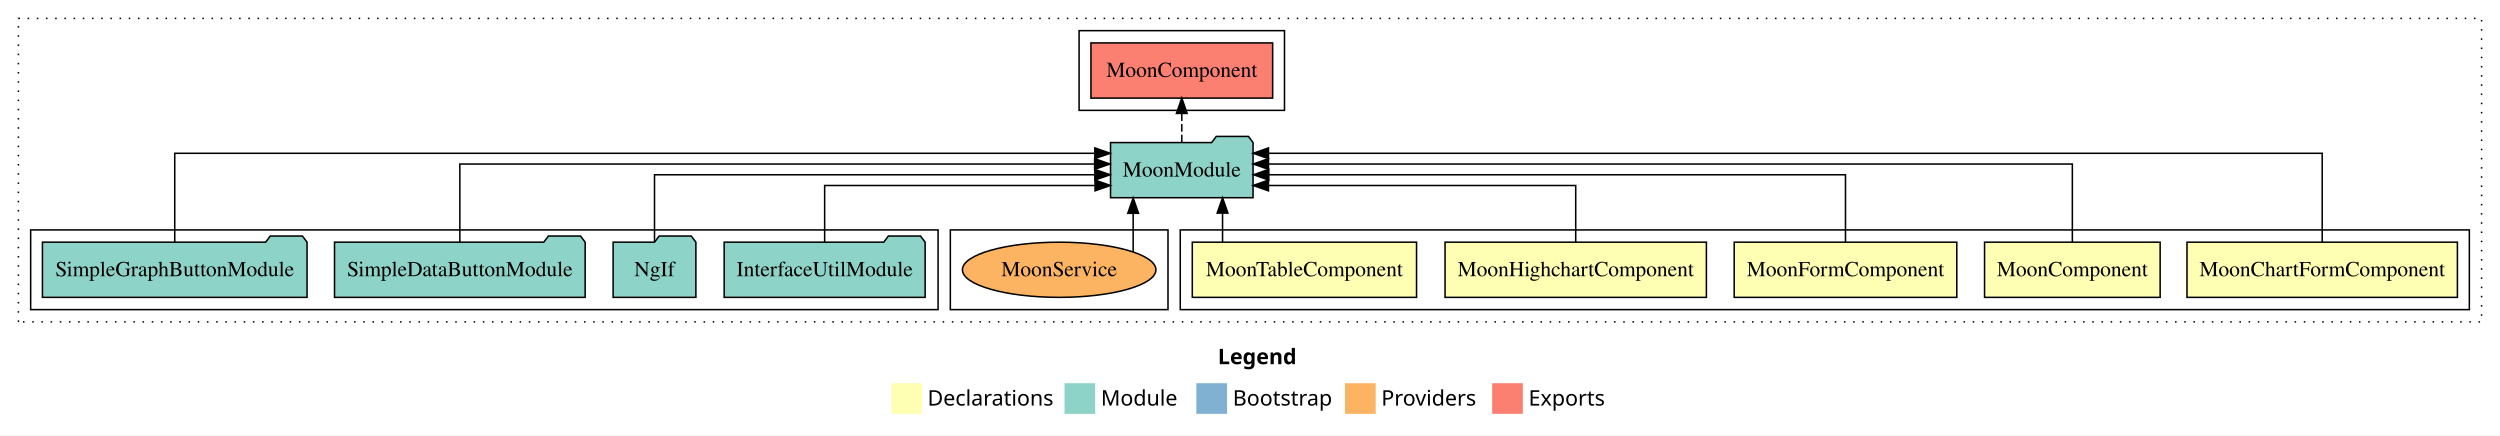
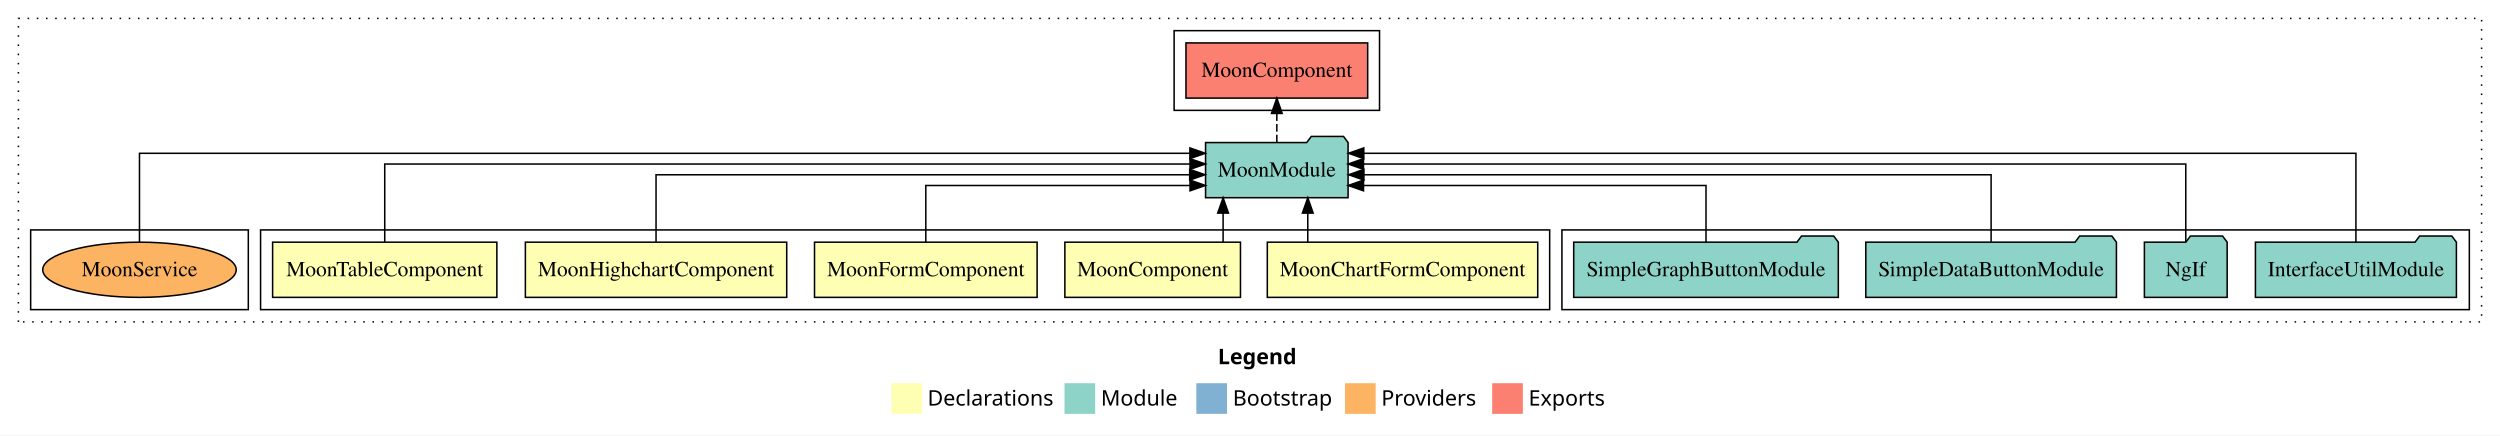
<svg xmlns="http://www.w3.org/2000/svg" width="1631pt" height="284pt" viewBox="0.00 0.00 1631.00 284.00">
  <g id="graph0" class="graph" transform="scale(1 1) rotate(0) translate(4 280)">
    <polygon fill="white" stroke="transparent" points="-4,4 -4,-280 1627,-280 1627,4 -4,4" />
    <text text-anchor="start" x="790.51" y="-42.4" font-family="Times-12" font-weight="bold" font-size="14.00">Legend</text>
    <polygon fill="#ffffb3" stroke="transparent" points="577.5,-10 577.5,-30 597.5,-30 597.5,-10 577.5,-10" />
    <text text-anchor="start" x="601.13" y="-15.4" font-family="Times-12" font-size="14.00">  Declarations</text>
    <polygon fill="#8dd3c7" stroke="transparent" points="690.5,-10 690.5,-30 710.5,-30 710.5,-10 690.5,-10" />
    <text text-anchor="start" x="714.23" y="-15.4" font-family="Times-12" font-size="14.00">  Module</text>
    <polygon fill="#80b1d3" stroke="transparent" points="776.5,-10 776.5,-30 796.5,-30 796.5,-10 776.5,-10" />
    <text text-anchor="start" x="800.28" y="-15.4" font-family="Times-12" font-size="14.00">  Bootstrap</text>
    <polygon fill="#fdb462" stroke="transparent" points="873.5,-10 873.5,-30 893.5,-30 893.5,-10 873.5,-10" />
    <text text-anchor="start" x="897.17" y="-15.4" font-family="Times-12" font-size="14.00">  Providers</text>
    <polygon fill="#fb8072" stroke="transparent" points="969.5,-10 969.5,-30 989.5,-30 989.5,-10 969.5,-10" />
    <text text-anchor="start" x="993.23" y="-15.4" font-family="Times-12" font-size="14.00">  Exports</text>
    <g id="clust1" class="cluster">
      <polygon fill="none" stroke="black" stroke-dasharray="1,5" points="8,-70 8,-268 1615,-268 1615,-70 8,-70" />
    </g>
+     <g id="clust8" class="cluster">
+       <polygon fill="none" stroke="black" points="1015,-78 1015,-130 1607,-130 1607,-78 1015,-78" />
+     </g>
    <g id="clust2" class="cluster">
-       <polygon fill="none" stroke="black" points="766,-78 766,-130 1607,-130 1607,-78 766,-78" />
+       <polygon fill="none" stroke="black" points="166,-78 166,-130 1007,-130 1007,-78 166,-78" />
    </g>
    <g id="clust9" class="cluster">
-       <polygon fill="none" stroke="black" points="700,-208 700,-260 834,-260 834,-208 700,-208" />
+       <polygon fill="none" stroke="black" points="762,-208 762,-260 896,-260 896,-208 762,-208" />
    </g>
    <g id="clust11" class="cluster">
-       <polygon fill="none" stroke="black" points="616,-78 616,-130 758,-130 758,-78 616,-78" />
-     </g>
-     <g id="clust8" class="cluster">
-       <polygon fill="none" stroke="black" points="16,-78 16,-130 608,-130 608,-78 16,-78" />
+       <polygon fill="none" stroke="black" points="16,-78 16,-130 158,-130 158,-78 16,-78" />
    </g>
    <g id="node1" class="node">
-       <polygon fill="#ffffb3" stroke="black" points="1599.21,-122 1422.79,-122 1422.79,-86 1599.21,-86 1599.21,-122" />
-       <text text-anchor="middle" x="1511" y="-99.8" font-family="Times,serif" font-size="14.00">MoonChartFormComponent</text>
+       <polygon fill="#ffffb3" stroke="black" points="999.21,-122 822.79,-122 822.79,-86 999.21,-86 999.21,-122" />
+       <text text-anchor="middle" x="911" y="-99.8" font-family="Times,serif" font-size="14.00">MoonChartFormComponent</text>
    </g>
    <g id="node6" class="node">
-       <polygon fill="#8dd3c7" stroke="black" points="813.49,-187 810.49,-191 789.49,-191 786.49,-187 720.51,-187 720.51,-151 813.49,-151 813.49,-187" />
-       <text text-anchor="middle" x="767" y="-164.8" font-family="Times,serif" font-size="14.00">MoonModule</text>
+       <polygon fill="#8dd3c7" stroke="black" points="875.49,-187 872.49,-191 851.49,-191 848.49,-187 782.51,-187 782.51,-151 875.49,-151 875.49,-187" />
+       <text text-anchor="middle" x="829" y="-164.8" font-family="Times,serif" font-size="14.00">MoonModule</text>
    </g>
    <g id="edge1" class="edge">
-       <path fill="none" stroke="black" d="M1511,-122.01C1511,-144.49 1511,-180 1511,-180 1511,-180 823.54,-180 823.54,-180" />
-       <polygon fill="black" stroke="black" points="823.54,-176.5 813.54,-180 823.54,-183.5 823.54,-176.5" />
+       <path fill="none" stroke="black" d="M849.2,-122.11C849.2,-122.11 849.2,-140.99 849.2,-140.99" />
+       <polygon fill="black" stroke="black" points="845.7,-140.99 849.2,-150.99 852.7,-140.99 845.7,-140.99" />
    </g>
    <g id="node2" class="node">
-       <polygon fill="#ffffb3" stroke="black" points="1405.28,-122 1290.72,-122 1290.72,-86 1405.28,-86 1405.28,-122" />
-       <text text-anchor="middle" x="1348" y="-99.8" font-family="Times,serif" font-size="14.00">MoonComponent</text>
+       <polygon fill="#ffffb3" stroke="black" points="805.28,-122 690.72,-122 690.72,-86 805.28,-86 805.28,-122" />
+       <text text-anchor="middle" x="748" y="-99.8" font-family="Times,serif" font-size="14.00">MoonComponent</text>
    </g>
    <g id="edge2" class="edge">
-       <path fill="none" stroke="black" d="M1348,-122.13C1348,-142.57 1348,-173 1348,-173 1348,-173 823.56,-173 823.56,-173" />
-       <polygon fill="black" stroke="black" points="823.56,-169.5 813.56,-173 823.56,-176.5 823.56,-169.5" />
+       <path fill="none" stroke="black" d="M793.95,-122.11C793.95,-122.11 793.95,-140.99 793.95,-140.99" />
+       <polygon fill="black" stroke="black" points="790.45,-140.99 793.95,-150.99 797.45,-140.99 790.45,-140.99" />
    </g>
    <g id="node3" class="node">
-       <polygon fill="#ffffb3" stroke="black" points="1272.61,-122 1127.39,-122 1127.39,-86 1272.61,-86 1272.61,-122" />
-       <text text-anchor="middle" x="1200" y="-99.8" font-family="Times,serif" font-size="14.00">MoonFormComponent</text>
+       <polygon fill="#ffffb3" stroke="black" points="672.61,-122 527.39,-122 527.39,-86 672.61,-86 672.61,-122" />
+       <text text-anchor="middle" x="600" y="-99.8" font-family="Times,serif" font-size="14.00">MoonFormComponent</text>
    </g>
    <g id="edge3" class="edge">
-       <path fill="none" stroke="black" d="M1200,-122.27C1200,-140.56 1200,-166 1200,-166 1200,-166 823.75,-166 823.75,-166" />
-       <polygon fill="black" stroke="black" points="823.75,-162.5 813.75,-166 823.75,-169.5 823.75,-162.5" />
+       <path fill="none" stroke="black" d="M600,-122.01C600,-138.05 600,-159 600,-159 600,-159 772.38,-159 772.38,-159" />
+       <polygon fill="black" stroke="black" points="772.38,-162.5 782.38,-159 772.38,-155.5 772.38,-162.5" />
    </g>
    <g id="node4" class="node">
-       <polygon fill="#ffffb3" stroke="black" points="1109.25,-122 938.75,-122 938.75,-86 1109.25,-86 1109.25,-122" />
-       <text text-anchor="middle" x="1024" y="-99.8" font-family="Times,serif" font-size="14.00">MoonHighchartComponent</text>
+       <polygon fill="#ffffb3" stroke="black" points="509.25,-122 338.75,-122 338.75,-86 509.25,-86 509.25,-122" />
+       <text text-anchor="middle" x="424" y="-99.8" font-family="Times,serif" font-size="14.00">MoonHighchartComponent</text>
    </g>
    <g id="edge4" class="edge">
-       <path fill="none" stroke="black" d="M1024,-122.01C1024,-138.05 1024,-159 1024,-159 1024,-159 823.54,-159 823.54,-159" />
-       <polygon fill="black" stroke="black" points="823.54,-155.5 813.54,-159 823.54,-162.5 823.54,-155.5" />
+       <path fill="none" stroke="black" d="M424,-122.27C424,-140.56 424,-166 424,-166 424,-166 772.15,-166 772.15,-166" />
+       <polygon fill="black" stroke="black" points="772.15,-169.5 782.15,-166 772.15,-162.5 772.15,-169.5" />
    </g>
    <g id="node5" class="node">
-       <polygon fill="#ffffb3" stroke="black" points="920.15,-122 773.85,-122 773.85,-86 920.15,-86 920.15,-122" />
-       <text text-anchor="middle" x="847" y="-99.8" font-family="Times,serif" font-size="14.00">MoonTableComponent</text>
+       <polygon fill="#ffffb3" stroke="black" points="320.15,-122 173.85,-122 173.85,-86 320.15,-86 320.15,-122" />
+       <text text-anchor="middle" x="247" y="-99.8" font-family="Times,serif" font-size="14.00">MoonTableComponent</text>
    </g>
    <g id="edge5" class="edge">
-       <path fill="none" stroke="black" d="M793.59,-122.11C793.59,-122.11 793.59,-140.99 793.59,-140.99" />
-       <polygon fill="black" stroke="black" points="790.09,-140.99 793.59,-150.99 797.09,-140.99 790.09,-140.99" />
+       <path fill="none" stroke="black" d="M247,-122.13C247,-142.57 247,-173 247,-173 247,-173 772.36,-173 772.36,-173" />
+       <polygon fill="black" stroke="black" points="772.36,-176.5 782.36,-173 772.36,-169.5 772.36,-176.5" />
    </g>
    <g id="node11" class="node">
-       <polygon fill="#fb8072" stroke="black" points="826.28,-252 707.72,-252 707.72,-216 826.28,-216 826.28,-252" />
-       <text text-anchor="middle" x="767" y="-229.8" font-family="Times,serif" font-size="14.00">MoonComponent </text>
+       <polygon fill="#fb8072" stroke="black" points="888.28,-252 769.72,-252 769.72,-216 888.28,-216 888.28,-252" />
+       <text text-anchor="middle" x="829" y="-229.8" font-family="Times,serif" font-size="14.00">MoonComponent </text>
    </g>
    <g id="edge10" class="edge">
-       <path fill="none" stroke="black" stroke-dasharray="5,2" d="M767,-187.11C767,-187.11 767,-205.99 767,-205.99" />
-       <polygon fill="black" stroke="black" points="763.5,-205.99 767,-215.99 770.5,-205.99 763.5,-205.99" />
+       <path fill="none" stroke="black" stroke-dasharray="5,2" d="M829,-187.11C829,-187.11 829,-205.99 829,-205.99" />
+       <polygon fill="black" stroke="black" points="825.5,-205.99 829,-215.99 832.5,-205.99 825.5,-205.99" />
    </g>
    <g id="node7" class="node">
-       <polygon fill="#8dd3c7" stroke="black" points="599.56,-122 596.56,-126 575.56,-126 572.56,-122 468.44,-122 468.44,-86 599.56,-86 599.56,-122" />
-       <text text-anchor="middle" x="534" y="-99.8" font-family="Times,serif" font-size="14.00">InterfaceUtilModule</text>
+       <polygon fill="#8dd3c7" stroke="black" points="1598.56,-122 1595.56,-126 1574.56,-126 1571.56,-122 1467.44,-122 1467.44,-86 1598.56,-86 1598.56,-122" />
+       <text text-anchor="middle" x="1533" y="-99.8" font-family="Times,serif" font-size="14.00">InterfaceUtilModule</text>
    </g>
    <g id="edge6" class="edge">
-       <path fill="none" stroke="black" d="M534,-122.01C534,-138.05 534,-159 534,-159 534,-159 710.41,-159 710.41,-159" />
-       <polygon fill="black" stroke="black" points="710.41,-162.5 720.41,-159 710.41,-155.5 710.41,-162.5" />
+       <path fill="none" stroke="black" d="M1533,-122.01C1533,-144.49 1533,-180 1533,-180 1533,-180 885.74,-180 885.74,-180" />
+       <polygon fill="black" stroke="black" points="885.74,-176.5 875.74,-180 885.74,-183.5 885.74,-176.5" />
    </g>
    <g id="node8" class="node">
-       <polygon fill="#8dd3c7" stroke="black" points="450,-122 447,-126 426,-126 423,-122 396,-122 396,-86 450,-86 450,-122" />
-       <text text-anchor="middle" x="423" y="-99.8" font-family="Times,serif" font-size="14.00">NgIf</text>
+       <polygon fill="#8dd3c7" stroke="black" points="1449,-122 1446,-126 1425,-126 1422,-122 1395,-122 1395,-86 1449,-86 1449,-122" />
+       <text text-anchor="middle" x="1422" y="-99.8" font-family="Times,serif" font-size="14.00">NgIf</text>
    </g>
    <g id="edge7" class="edge">
-       <path fill="none" stroke="black" d="M423,-122.27C423,-140.56 423,-166 423,-166 423,-166 710.25,-166 710.25,-166" />
-       <polygon fill="black" stroke="black" points="710.25,-169.5 720.25,-166 710.25,-162.5 710.25,-169.5" />
+       <path fill="none" stroke="black" d="M1422,-122.13C1422,-142.57 1422,-173 1422,-173 1422,-173 885.53,-173 885.53,-173" />
+       <polygon fill="black" stroke="black" points="885.53,-169.5 875.53,-173 885.53,-176.5 885.53,-169.5" />
    </g>
    <g id="node9" class="node">
-       <polygon fill="#8dd3c7" stroke="black" points="377.76,-122 374.76,-126 353.76,-126 350.76,-122 214.24,-122 214.24,-86 377.76,-86 377.76,-122" />
-       <text text-anchor="middle" x="296" y="-99.8" font-family="Times,serif" font-size="14.00">SimpleDataButtonModule</text>
+       <polygon fill="#8dd3c7" stroke="black" points="1376.76,-122 1373.76,-126 1352.76,-126 1349.76,-122 1213.24,-122 1213.24,-86 1376.76,-86 1376.76,-122" />
+       <text text-anchor="middle" x="1295" y="-99.8" font-family="Times,serif" font-size="14.00">SimpleDataButtonModule</text>
    </g>
    <g id="edge8" class="edge">
-       <path fill="none" stroke="black" d="M296,-122.13C296,-142.57 296,-173 296,-173 296,-173 710.12,-173 710.12,-173" />
-       <polygon fill="black" stroke="black" points="710.12,-176.5 720.12,-173 710.12,-169.5 710.12,-176.5" />
+       <path fill="none" stroke="black" d="M1295,-122.27C1295,-140.56 1295,-166 1295,-166 1295,-166 885.82,-166 885.82,-166" />
+       <polygon fill="black" stroke="black" points="885.82,-162.5 875.82,-166 885.82,-169.5 885.82,-162.5" />
    </g>
    <g id="node10" class="node">
-       <polygon fill="#8dd3c7" stroke="black" points="196.32,-122 193.32,-126 172.32,-126 169.32,-122 23.68,-122 23.68,-86 196.32,-86 196.32,-122" />
-       <text text-anchor="middle" x="110" y="-99.8" font-family="Times,serif" font-size="14.00">SimpleGraphButtonModule</text>
+       <polygon fill="#8dd3c7" stroke="black" points="1195.32,-122 1192.32,-126 1171.32,-126 1168.32,-122 1022.68,-122 1022.68,-86 1195.32,-86 1195.32,-122" />
+       <text text-anchor="middle" x="1109" y="-99.8" font-family="Times,serif" font-size="14.00">SimpleGraphButtonModule</text>
    </g>
    <g id="edge9" class="edge">
-       <path fill="none" stroke="black" d="M110,-122.01C110,-144.49 110,-180 110,-180 110,-180 710.28,-180 710.28,-180" />
-       <polygon fill="black" stroke="black" points="710.28,-183.5 720.28,-180 710.28,-176.5 710.28,-183.5" />
+       <path fill="none" stroke="black" d="M1109,-122.01C1109,-138.05 1109,-159 1109,-159 1109,-159 885.55,-159 885.55,-159" />
+       <polygon fill="black" stroke="black" points="885.55,-155.5 875.55,-159 885.55,-162.5 885.55,-155.5" />
    </g>
    <g id="node12" class="node">
-       <ellipse fill="#fdb462" stroke="black" cx="687" cy="-104" rx="63.12" ry="18" />
-       <text text-anchor="middle" x="687" y="-99.8" font-family="Times,serif" font-size="14.00">MoonService</text>
+       <ellipse fill="#fdb462" stroke="black" cx="87" cy="-104" rx="63.12" ry="18" />
+       <text text-anchor="middle" x="87" y="-99.8" font-family="Times,serif" font-size="14.00">MoonService</text>
    </g>
    <g id="edge11" class="edge">
-       <path fill="none" stroke="black" d="M735.28,-115.62C735.28,-115.62 735.28,-140.85 735.28,-140.85" />
-       <polygon fill="black" stroke="black" points="731.78,-140.85 735.28,-150.85 738.78,-140.85 731.78,-140.85" />
+       <path fill="none" stroke="black" d="M87,-122.01C87,-144.49 87,-180 87,-180 87,-180 772.3,-180 772.3,-180" />
+       <polygon fill="black" stroke="black" points="772.3,-183.5 782.3,-180 772.3,-176.5 772.3,-183.5" />
    </g>
  </g>
</svg>
